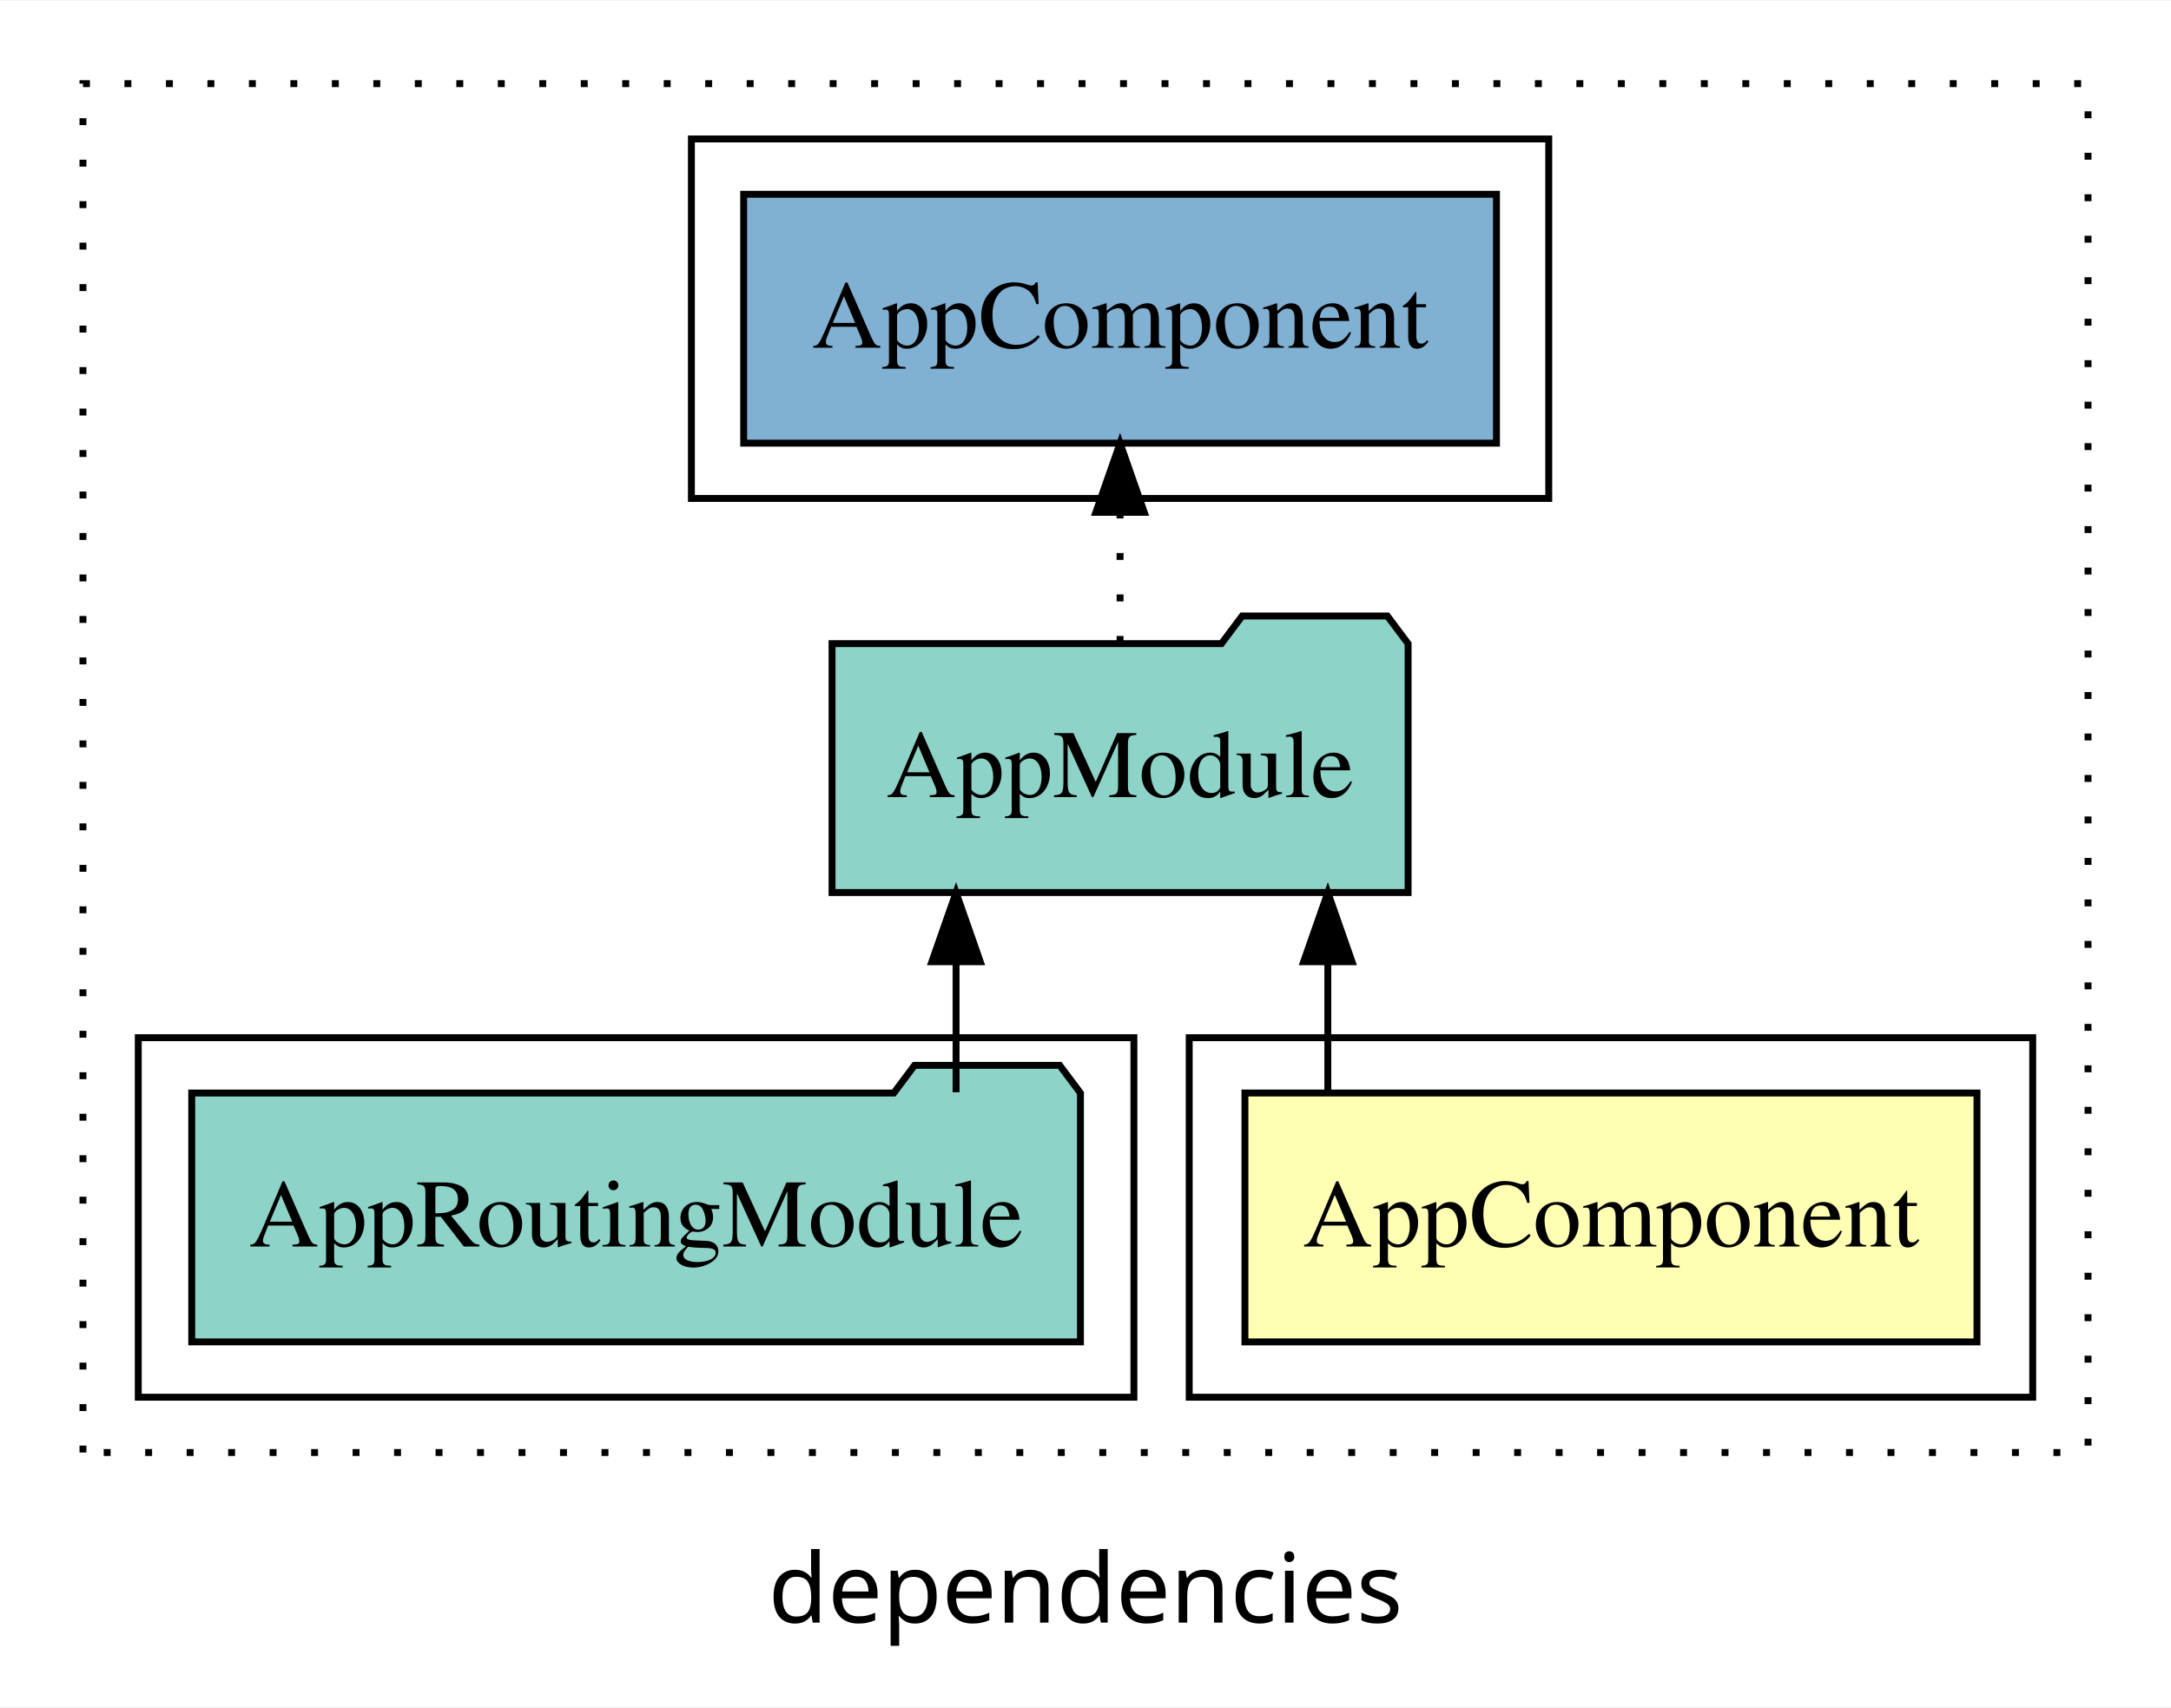
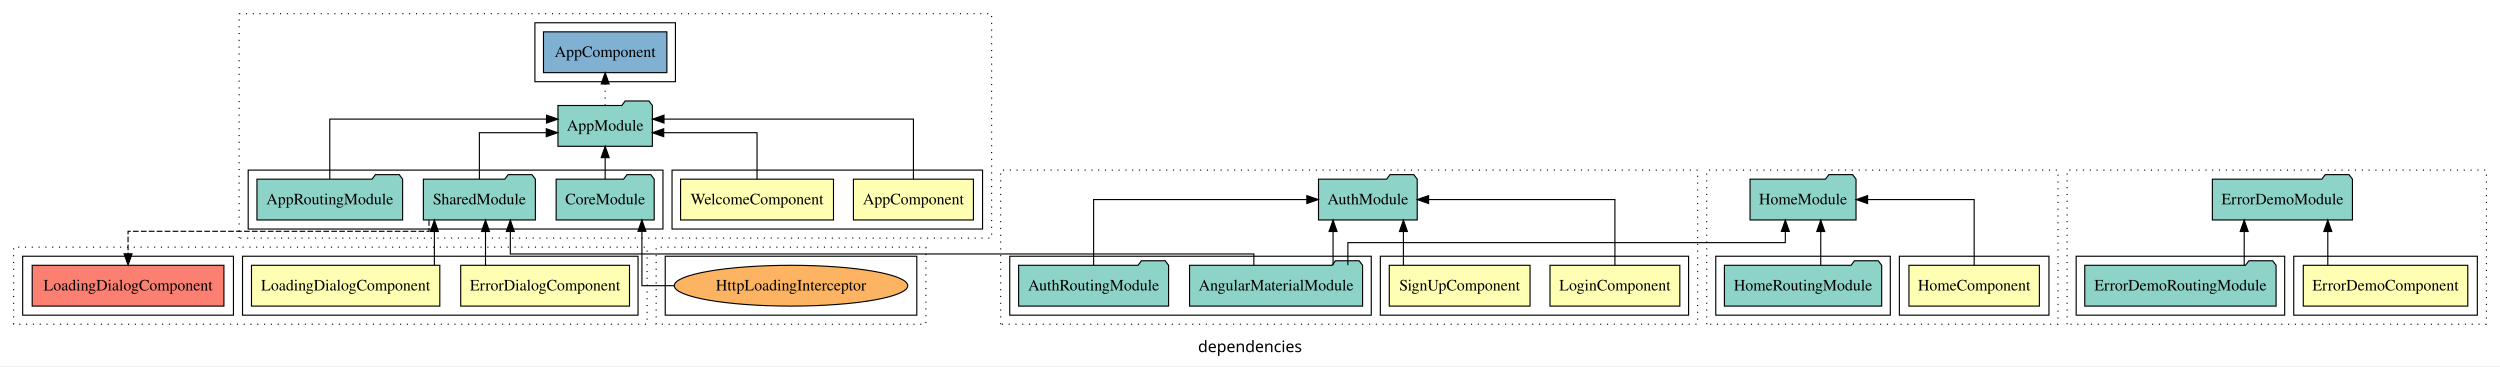
- <svg xmlns="http://www.w3.org/2000/svg" width="314pt" height="247pt" viewBox="0.00 0.00 314.00 246.80">
-   <g id="graph0" class="graph" transform="scale(1 1) rotate(0) translate(4 242.8)">
-     <polygon fill="white" stroke="transparent" points="-4,4 -4,-242.8 310,-242.8 310,4 -4,4" />
-     <text text-anchor="middle" x="153" y="-8.2" font-family="sans-serif" font-size="14.00">dependencies</text>
-     <g id="clust1" class="cluster">
-       <polygon fill="none" stroke="black" stroke-dasharray="1,5" points="8,-32.8 8,-230.8 298,-230.8 298,-32.8 8,-32.8" />
-     </g>
-     <g id="clust2" class="cluster">
-       <polygon fill="none" stroke="black" points="168,-40.8 168,-92.8 290,-92.8 290,-40.8 168,-40.8" />
-     </g>
-     <g id="clust4" class="cluster">
-       <polygon fill="none" stroke="black" points="16,-40.8 16,-92.8 160,-92.8 160,-40.8 16,-40.8" />
-     </g>
-     <g id="clust6" class="cluster">
-       <polygon fill="none" stroke="black" points="96,-170.8 96,-222.8 220,-222.8 220,-170.8 96,-170.8" />
+ <svg xmlns="http://www.w3.org/2000/svg" width="2206pt" height="323pt" viewBox="0.00 0.00 2206.00 322.80">
+   <g id="graph0" class="graph" transform="scale(1 1) rotate(0) translate(4 318.8)">
+     <polygon fill="white" stroke="transparent" points="-4,4 -4,-318.8 2202,-318.8 2202,4 -4,4" />
+     <text text-anchor="middle" x="1099" y="-8.2" font-family="sans-serif" font-size="14.00">dependencies</text>
+     <g id="clust7" class="cluster">
+       <polygon fill="none" stroke="black" stroke-dasharray="1,5" points="207,-108.8 207,-306.8 871,-306.8 871,-108.8 207,-108.8" />
+     </g>
+     <g id="clust8" class="cluster">
+       <polygon fill="none" stroke="black" points="589,-116.8 589,-168.8 863,-168.8 863,-116.8 589,-116.8" />
+     </g>
+     <g id="clust11" class="cluster">
+       <polygon fill="none" stroke="black" points="215,-116.8 215,-168.8 581,-168.8 581,-116.8 215,-116.8" />
+     </g>
+     <g id="clust13" class="cluster">
+       <polygon fill="none" stroke="black" points="468,-246.8 468,-298.8 592,-298.8 592,-246.8 468,-246.8" />
+     </g>
+     <g id="clust21" class="cluster">
+       <polygon fill="none" stroke="black" stroke-dasharray="1,5" points="879,-32.8 879,-168.8 1494,-168.8 1494,-32.8 879,-32.8" />
+     </g>
+     <g id="clust22" class="cluster">
+       <polygon fill="none" stroke="black" points="1214,-40.8 1214,-92.8 1486,-92.8 1486,-40.8 1214,-40.8" />
+     </g>
+     <g id="clust25" class="cluster">
+       <polygon fill="none" stroke="black" points="887,-40.8 887,-92.8 1206,-92.8 1206,-40.8 887,-40.8" />
+     </g>
+     <g id="clust35" class="cluster">
+       <polygon fill="none" stroke="black" stroke-dasharray="1,5" points="575,-32.8 575,-100.8 813,-100.8 813,-32.8 575,-32.8" />
+     </g>
+     <g id="clust40" class="cluster">
+       <polygon fill="none" stroke="black" points="583,-40.8 583,-92.8 805,-92.8 805,-40.8 583,-40.8" />
+     </g>
+     <g id="clust41" class="cluster">
+       <polygon fill="none" stroke="black" stroke-dasharray="1,5" points="1820,-32.8 1820,-168.8 2190,-168.8 2190,-32.8 1820,-32.8" />
+     </g>
+     <g id="clust42" class="cluster">
+       <polygon fill="none" stroke="black" points="2020,-40.8 2020,-92.8 2182,-92.8 2182,-40.8 2020,-40.8" />
+     </g>
+     <g id="clust44" class="cluster">
+       <polygon fill="none" stroke="black" points="1828,-40.8 1828,-92.8 2012,-92.8 2012,-40.8 1828,-40.8" />
+     </g>
+     <g id="clust54" class="cluster">
+       <polygon fill="none" stroke="black" stroke-dasharray="1,5" points="1502,-32.8 1502,-168.8 1812,-168.8 1812,-32.8 1502,-32.8" />
+     </g>
+     <g id="clust55" class="cluster">
+       <polygon fill="none" stroke="black" points="1672,-40.8 1672,-92.8 1804,-92.8 1804,-40.8 1672,-40.8" />
+     </g>
+     <g id="clust57" class="cluster">
+       <polygon fill="none" stroke="black" points="1510,-40.8 1510,-92.8 1664,-92.8 1664,-40.8 1510,-40.8" />
+     </g>
+     <g id="clust67" class="cluster">
+       <polygon fill="none" stroke="black" stroke-dasharray="1,5" points="8,-32.8 8,-100.8 567,-100.8 567,-32.8 8,-32.8" />
+     </g>
+     <g id="clust68" class="cluster">
+       <polygon fill="none" stroke="black" points="210,-40.8 210,-92.8 559,-92.8 559,-40.8 210,-40.8" />
+     </g>
+     <g id="clust72" class="cluster">
+       <polygon fill="none" stroke="black" points="16,-40.8 16,-92.8 202,-92.8 202,-40.8 16,-40.8" />
    </g>
    <g id="node1" class="node">
-       <polygon fill="#ffffb3" stroke="black" points="281.94,-84.8 176.06,-84.8 176.06,-48.8 281.94,-48.8 281.94,-84.8" />
-       <text text-anchor="middle" x="229" y="-62.6" font-family="Times,serif" font-size="14.00">AppComponent</text>
+       <polygon fill="#ffffb3" stroke="black" points="854.94,-160.8 749.06,-160.8 749.06,-124.8 854.94,-124.8 854.94,-160.8" />
+       <text text-anchor="middle" x="802" y="-138.6" font-family="Times,serif" font-size="14.00">AppComponent</text>
+     </g>
+     <g id="node3" class="node">
+       <polygon fill="#8dd3c7" stroke="black" points="571.66,-225.8 568.66,-229.8 547.66,-229.8 544.66,-225.8 488.34,-225.8 488.34,-189.8 571.66,-189.8 571.66,-225.8" />
+       <text text-anchor="middle" x="530" y="-203.6" font-family="Times,serif" font-size="14.00">AppModule</text>
+     </g>
+     <g id="edge1" class="edge">
+       <path fill="none" stroke="black" d="M802,-161.08C802,-182.12 802,-213.8 802,-213.8 802,-213.8 581.9,-213.8 581.9,-213.8" />
+       <polygon fill="black" stroke="black" points="581.9,-210.3 571.9,-213.8 581.9,-217.3 581.9,-210.3" />
    </g>
    <g id="node2" class="node">
-       <polygon fill="#8dd3c7" stroke="black" points="199.66,-149.8 196.66,-153.8 175.66,-153.8 172.66,-149.8 116.34,-149.8 116.34,-113.8 199.66,-113.8 199.66,-149.8" />
-       <text text-anchor="middle" x="158" y="-127.6" font-family="Times,serif" font-size="14.00">AppModule</text>
-     </g>
-     <g id="edge1" class="edge">
-       <path fill="none" stroke="black" d="M188.05,-84.91C188.05,-84.91 188.05,-103.79 188.05,-103.79" />
-       <polygon fill="black" stroke="black" points="184.55,-103.79 188.05,-113.79 191.55,-103.79 184.55,-103.79" />
+       <polygon fill="#ffffb3" stroke="black" points="731.47,-160.8 596.53,-160.8 596.53,-124.8 731.47,-124.8 731.47,-160.8" />
+       <text text-anchor="middle" x="664" y="-138.6" font-family="Times,serif" font-size="14.00">WelcomeComponent</text>
+     </g>
+     <g id="edge2" class="edge">
+       <path fill="none" stroke="black" d="M664,-160.82C664,-178.17 664,-201.8 664,-201.8 664,-201.8 581.66,-201.8 581.66,-201.8" />
+       <polygon fill="black" stroke="black" points="581.66,-198.3 571.66,-201.8 581.66,-205.3 581.66,-198.3" />
+     </g>
+     <g id="node7" class="node">
+       <polygon fill="#80b1d3" stroke="black" points="584.44,-290.8 475.56,-290.8 475.56,-254.8 584.44,-254.8 584.44,-290.8" />
+       <text text-anchor="middle" x="530" y="-268.6" font-family="Times,serif" font-size="14.00">AppComponent </text>
+     </g>
+     <g id="edge6" class="edge">
+       <path fill="none" stroke="black" stroke-dasharray="1,5" d="M530,-225.91C530,-225.91 530,-244.79 530,-244.79" />
+       <polygon fill="black" stroke="black" points="526.5,-244.79 530,-254.79 533.5,-244.79 526.5,-244.79" />
    </g>
    <g id="node4" class="node">
-       <polygon fill="#80b1d3" stroke="black" points="212.44,-214.8 103.56,-214.8 103.56,-178.8 212.44,-178.8 212.44,-214.8" />
-       <text text-anchor="middle" x="158" y="-192.6" font-family="Times,serif" font-size="14.00">AppComponent </text>
+       <polygon fill="#8dd3c7" stroke="black" points="351.27,-160.8 348.27,-164.8 327.27,-164.8 324.27,-160.8 222.73,-160.8 222.73,-124.8 351.27,-124.8 351.27,-160.8" />
+       <text text-anchor="middle" x="287" y="-138.6" font-family="Times,serif" font-size="14.00">AppRoutingModule</text>
    </g>
    <g id="edge3" class="edge">
-       <path fill="none" stroke="black" stroke-dasharray="1,5" d="M158,-149.91C158,-149.91 158,-168.79 158,-168.79" />
-       <polygon fill="black" stroke="black" points="154.5,-168.79 158,-178.79 161.5,-168.79 154.5,-168.79" />
-     </g>
-     <g id="node3" class="node">
-       <polygon fill="#8dd3c7" stroke="black" points="152.27,-84.8 149.27,-88.8 128.27,-88.8 125.27,-84.8 23.73,-84.8 23.73,-48.8 152.27,-48.8 152.27,-84.8" />
-       <text text-anchor="middle" x="88" y="-62.6" font-family="Times,serif" font-size="14.00">AppRoutingModule</text>
-     </g>
-     <g id="edge2" class="edge">
-       <path fill="none" stroke="black" d="M134.28,-84.91C134.28,-84.91 134.28,-103.79 134.28,-103.79" />
-       <polygon fill="black" stroke="black" points="130.78,-103.79 134.28,-113.79 137.78,-103.79 130.78,-103.79" />
+       <path fill="none" stroke="black" d="M287,-161.08C287,-182.12 287,-213.8 287,-213.8 287,-213.8 478.23,-213.8 478.23,-213.8" />
+       <polygon fill="black" stroke="black" points="478.23,-217.3 488.23,-213.8 478.23,-210.3 478.23,-217.3" />
+     </g>
+     <g id="node5" class="node">
+       <polygon fill="#8dd3c7" stroke="black" points="573.26,-160.8 570.26,-164.8 549.26,-164.8 546.26,-160.8 486.74,-160.8 486.74,-124.8 573.26,-124.8 573.26,-160.8" />
+       <text text-anchor="middle" x="530" y="-138.6" font-family="Times,serif" font-size="14.00">CoreModule</text>
+     </g>
+     <g id="edge4" class="edge">
+       <path fill="none" stroke="black" d="M530,-160.91C530,-160.91 530,-179.79 530,-179.79" />
+       <polygon fill="black" stroke="black" points="526.5,-179.79 530,-189.79 533.5,-179.79 526.5,-179.79" />
+     </g>
+     <g id="node6" class="node">
+       <polygon fill="#8dd3c7" stroke="black" points="468.42,-160.8 465.42,-164.8 444.42,-164.8 441.42,-160.8 369.58,-160.8 369.58,-124.8 468.42,-124.8 468.42,-160.8" />
+       <text text-anchor="middle" x="419" y="-138.6" font-family="Times,serif" font-size="14.00">SharedModule</text>
+     </g>
+     <g id="edge5" class="edge">
+       <path fill="none" stroke="black" d="M419,-160.82C419,-178.17 419,-201.8 419,-201.8 419,-201.8 478.04,-201.8 478.04,-201.8" />
+       <polygon fill="black" stroke="black" points="478.04,-205.3 488.04,-201.8 478.04,-198.3 478.04,-205.3" />
+     </g>
+     <g id="node22" class="node">
+       <polygon fill="#fb8072" stroke="black" points="193.59,-84.8 24.41,-84.8 24.41,-48.8 193.59,-48.8 193.59,-84.8" />
+       <text text-anchor="middle" x="109" y="-62.6" font-family="Times,serif" font-size="14.00">LoadingDialogComponent </text>
+     </g>
+     <g id="edge20" class="edge">
+       <path fill="none" stroke="black" stroke-dasharray="5,2" d="M374.54,-124.59C374.54,-119.25 374.54,-114.8 374.54,-114.8 374.54,-114.8 109,-114.8 109,-114.8 109,-114.8 109,-94.95 109,-94.95" />
+       <polygon fill="black" stroke="black" points="112.5,-94.95 109,-84.95 105.5,-94.95 112.5,-94.95" />
+     </g>
+     <g id="node8" class="node">
+       <polygon fill="#ffffb3" stroke="black" points="1478.28,-84.8 1363.72,-84.8 1363.72,-48.8 1478.28,-48.8 1478.28,-84.8" />
+       <text text-anchor="middle" x="1421" y="-62.6" font-family="Times,serif" font-size="14.00">LoginComponent</text>
+     </g>
+     <g id="node10" class="node">
+       <polygon fill="#8dd3c7" stroke="black" points="1246.55,-160.8 1243.55,-164.8 1222.55,-164.8 1219.55,-160.8 1159.45,-160.8 1159.45,-124.8 1246.55,-124.8 1246.55,-160.8" />
+       <text text-anchor="middle" x="1203" y="-138.6" font-family="Times,serif" font-size="14.00">AuthModule</text>
+     </g>
+     <g id="edge7" class="edge">
+       <path fill="none" stroke="black" d="M1421,-84.81C1421,-107.29 1421,-142.8 1421,-142.8 1421,-142.8 1256.59,-142.8 1256.59,-142.8" />
+       <polygon fill="black" stroke="black" points="1256.59,-139.3 1246.59,-142.8 1256.59,-146.3 1256.59,-139.3" />
+     </g>
+     <g id="node9" class="node">
+       <polygon fill="#ffffb3" stroke="black" points="1346.11,-84.8 1221.89,-84.8 1221.89,-48.8 1346.11,-48.8 1346.11,-84.8" />
+       <text text-anchor="middle" x="1284" y="-62.6" font-family="Times,serif" font-size="14.00">SignUpComponent</text>
+     </g>
+     <g id="edge8" class="edge">
+       <path fill="none" stroke="black" d="M1234.36,-84.81C1234.36,-84.81 1234.36,-114.65 1234.36,-114.65" />
+       <polygon fill="black" stroke="black" points="1230.86,-114.65 1234.36,-124.65 1237.86,-114.65 1230.86,-114.65" />
+     </g>
+     <g id="node11" class="node">
+       <polygon fill="#8dd3c7" stroke="black" points="1198.34,-84.8 1195.34,-88.8 1174.34,-88.8 1171.34,-84.8 1045.66,-84.8 1045.66,-48.8 1198.34,-48.8 1198.34,-84.8" />
+       <text text-anchor="middle" x="1122" y="-62.6" font-family="Times,serif" font-size="14.00">AngularMaterialModule</text>
+     </g>
+     <g id="edge19" class="edge">
+       <path fill="none" stroke="black" d="M1102.4,-85.01C1102.4,-90.35 1102.4,-94.8 1102.4,-94.8 1102.4,-94.8 446.31,-94.8 446.31,-94.8 446.31,-94.8 446.31,-114.65 446.31,-114.65" />
+       <polygon fill="black" stroke="black" points="442.81,-114.65 446.31,-124.65 449.81,-114.65 442.81,-114.65" />
+     </g>
+     <g id="edge9" class="edge">
+       <path fill="none" stroke="black" d="M1172.29,-84.81C1172.29,-84.81 1172.29,-114.65 1172.29,-114.65" />
+       <polygon fill="black" stroke="black" points="1168.79,-114.65 1172.29,-124.65 1175.79,-114.65 1168.79,-114.65" />
+     </g>
+     <g id="node18" class="node">
+       <polygon fill="#8dd3c7" stroke="black" points="1633.76,-160.8 1630.76,-164.8 1609.76,-164.8 1606.76,-160.8 1540.24,-160.8 1540.24,-124.8 1633.76,-124.8 1633.76,-160.8" />
+       <text text-anchor="middle" x="1587" y="-138.6" font-family="Times,serif" font-size="14.00">HomeModule</text>
+     </g>
+     <g id="edge15" class="edge">
+       <path fill="none" stroke="black" d="M1185.36,-84.91C1185.36,-94.7 1185.36,-104.8 1185.36,-104.8 1185.36,-104.8 1571.37,-104.8 1571.37,-104.8 1571.37,-104.8 1571.37,-114.69 1571.37,-114.69" />
+       <polygon fill="black" stroke="black" points="1567.87,-114.69 1571.37,-124.69 1574.87,-114.69 1567.87,-114.69" />
+     </g>
+     <g id="node12" class="node">
+       <polygon fill="#8dd3c7" stroke="black" points="1027.17,-84.8 1024.17,-88.8 1003.17,-88.8 1000.17,-84.8 894.83,-84.8 894.83,-48.8 1027.17,-48.8 1027.17,-84.8" />
+       <text text-anchor="middle" x="961" y="-62.6" font-family="Times,serif" font-size="14.00">AuthRoutingModule</text>
+     </g>
+     <g id="edge10" class="edge">
+       <path fill="none" stroke="black" d="M961,-84.81C961,-107.29 961,-142.8 961,-142.8 961,-142.8 1149.18,-142.8 1149.18,-142.8" />
+       <polygon fill="black" stroke="black" points="1149.18,-146.3 1159.18,-142.8 1149.18,-139.3 1149.18,-146.3" />
+     </g>
+     <g id="node13" class="node">
+       <ellipse fill="#fdb462" stroke="black" cx="694" cy="-66.8" rx="102.99" ry="18" />
+       <text text-anchor="middle" x="694" y="-62.6" font-family="Times,serif" font-size="14.00">HttpLoadingInterceptor</text>
+     </g>
+     <g id="edge11" class="edge">
+       <path fill="none" stroke="black" d="M590.98,-66.8C574.34,-66.8 562.43,-66.8 562.43,-66.8 562.43,-66.8 562.43,-114.79 562.43,-114.79" />
+       <polygon fill="black" stroke="black" points="558.93,-114.79 562.43,-124.79 565.93,-114.79 558.93,-114.79" />
+     </g>
+     <g id="node14" class="node">
+       <polygon fill="#ffffb3" stroke="black" points="2173.58,-84.8 2028.42,-84.8 2028.42,-48.8 2173.58,-48.8 2173.58,-84.8" />
+       <text text-anchor="middle" x="2101" y="-62.6" font-family="Times,serif" font-size="14.00">ErrorDemoComponent</text>
+     </g>
+     <g id="node15" class="node">
+       <polygon fill="#8dd3c7" stroke="black" points="2071.8,-160.8 2068.8,-164.8 2047.8,-164.8 2044.8,-160.8 1948.2,-160.8 1948.2,-124.8 2071.8,-124.8 2071.8,-160.8" />
+       <text text-anchor="middle" x="2010" y="-138.6" font-family="Times,serif" font-size="14.00">ErrorDemoModule</text>
+     </g>
+     <g id="edge12" class="edge">
+       <path fill="none" stroke="black" d="M2050.05,-84.81C2050.05,-84.81 2050.05,-114.65 2050.05,-114.65" />
+       <polygon fill="black" stroke="black" points="2046.55,-114.65 2050.05,-124.65 2053.55,-114.65 2046.55,-114.65" />
+     </g>
+     <g id="node16" class="node">
+       <polygon fill="#8dd3c7" stroke="black" points="2004.41,-84.8 2001.41,-88.8 1980.41,-88.8 1977.41,-84.8 1835.59,-84.8 1835.59,-48.8 2004.41,-48.8 2004.41,-84.8" />
+       <text text-anchor="middle" x="1920" y="-62.6" font-family="Times,serif" font-size="14.00">ErrorDemoRoutingModule</text>
+     </g>
+     <g id="edge13" class="edge">
+       <path fill="none" stroke="black" d="M1976.28,-84.81C1976.28,-84.81 1976.28,-114.65 1976.28,-114.65" />
+       <polygon fill="black" stroke="black" points="1972.78,-114.65 1976.28,-124.65 1979.78,-114.65 1972.78,-114.65" />
+     </g>
+     <g id="node17" class="node">
+       <polygon fill="#ffffb3" stroke="black" points="1795.55,-84.8 1680.45,-84.8 1680.45,-48.8 1795.55,-48.8 1795.55,-84.8" />
+       <text text-anchor="middle" x="1738" y="-62.6" font-family="Times,serif" font-size="14.00">HomeComponent</text>
+     </g>
+     <g id="edge14" class="edge">
+       <path fill="none" stroke="black" d="M1738,-84.81C1738,-107.29 1738,-142.8 1738,-142.8 1738,-142.8 1643.95,-142.8 1643.95,-142.8" />
+       <polygon fill="black" stroke="black" points="1643.95,-139.3 1633.95,-142.8 1643.95,-146.3 1643.95,-139.3" />
+     </g>
+     <g id="node19" class="node">
+       <polygon fill="#8dd3c7" stroke="black" points="1656.38,-84.8 1653.38,-88.8 1632.38,-88.8 1629.38,-84.8 1517.62,-84.8 1517.62,-48.8 1656.38,-48.8 1656.38,-84.8" />
+       <text text-anchor="middle" x="1587" y="-62.6" font-family="Times,serif" font-size="14.00">HomeRoutingModule</text>
+     </g>
+     <g id="edge16" class="edge">
+       <path fill="none" stroke="black" d="M1602.63,-84.81C1602.63,-84.81 1602.63,-114.65 1602.63,-114.65" />
+       <polygon fill="black" stroke="black" points="1599.13,-114.65 1602.63,-124.65 1606.13,-114.65 1599.13,-114.65" />
+     </g>
+     <g id="node20" class="node">
+       <polygon fill="#ffffb3" stroke="black" points="551.47,-84.8 402.53,-84.8 402.53,-48.8 551.47,-48.8 551.47,-84.8" />
+       <text text-anchor="middle" x="477" y="-62.6" font-family="Times,serif" font-size="14.00">ErrorDialogComponent</text>
+     </g>
+     <g id="edge17" class="edge">
+       <path fill="none" stroke="black" d="M424.41,-84.81C424.41,-84.81 424.41,-114.65 424.41,-114.65" />
+       <polygon fill="black" stroke="black" points="420.91,-114.65 424.41,-124.65 427.91,-114.65 420.91,-114.65" />
+     </g>
+     <g id="node21" class="node">
+       <polygon fill="#ffffb3" stroke="black" points="384.09,-84.8 217.91,-84.8 217.91,-48.8 384.09,-48.8 384.09,-84.8" />
+       <text text-anchor="middle" x="301" y="-62.6" font-family="Times,serif" font-size="14.00">LoadingDialogComponent</text>
+     </g>
+     <g id="edge18" class="edge">
+       <path fill="none" stroke="black" d="M379.29,-84.81C379.29,-84.81 379.29,-114.65 379.29,-114.65" />
+       <polygon fill="black" stroke="black" points="375.79,-114.65 379.29,-124.65 382.79,-114.65 375.79,-114.65" />
    </g>
  </g>
</svg>
